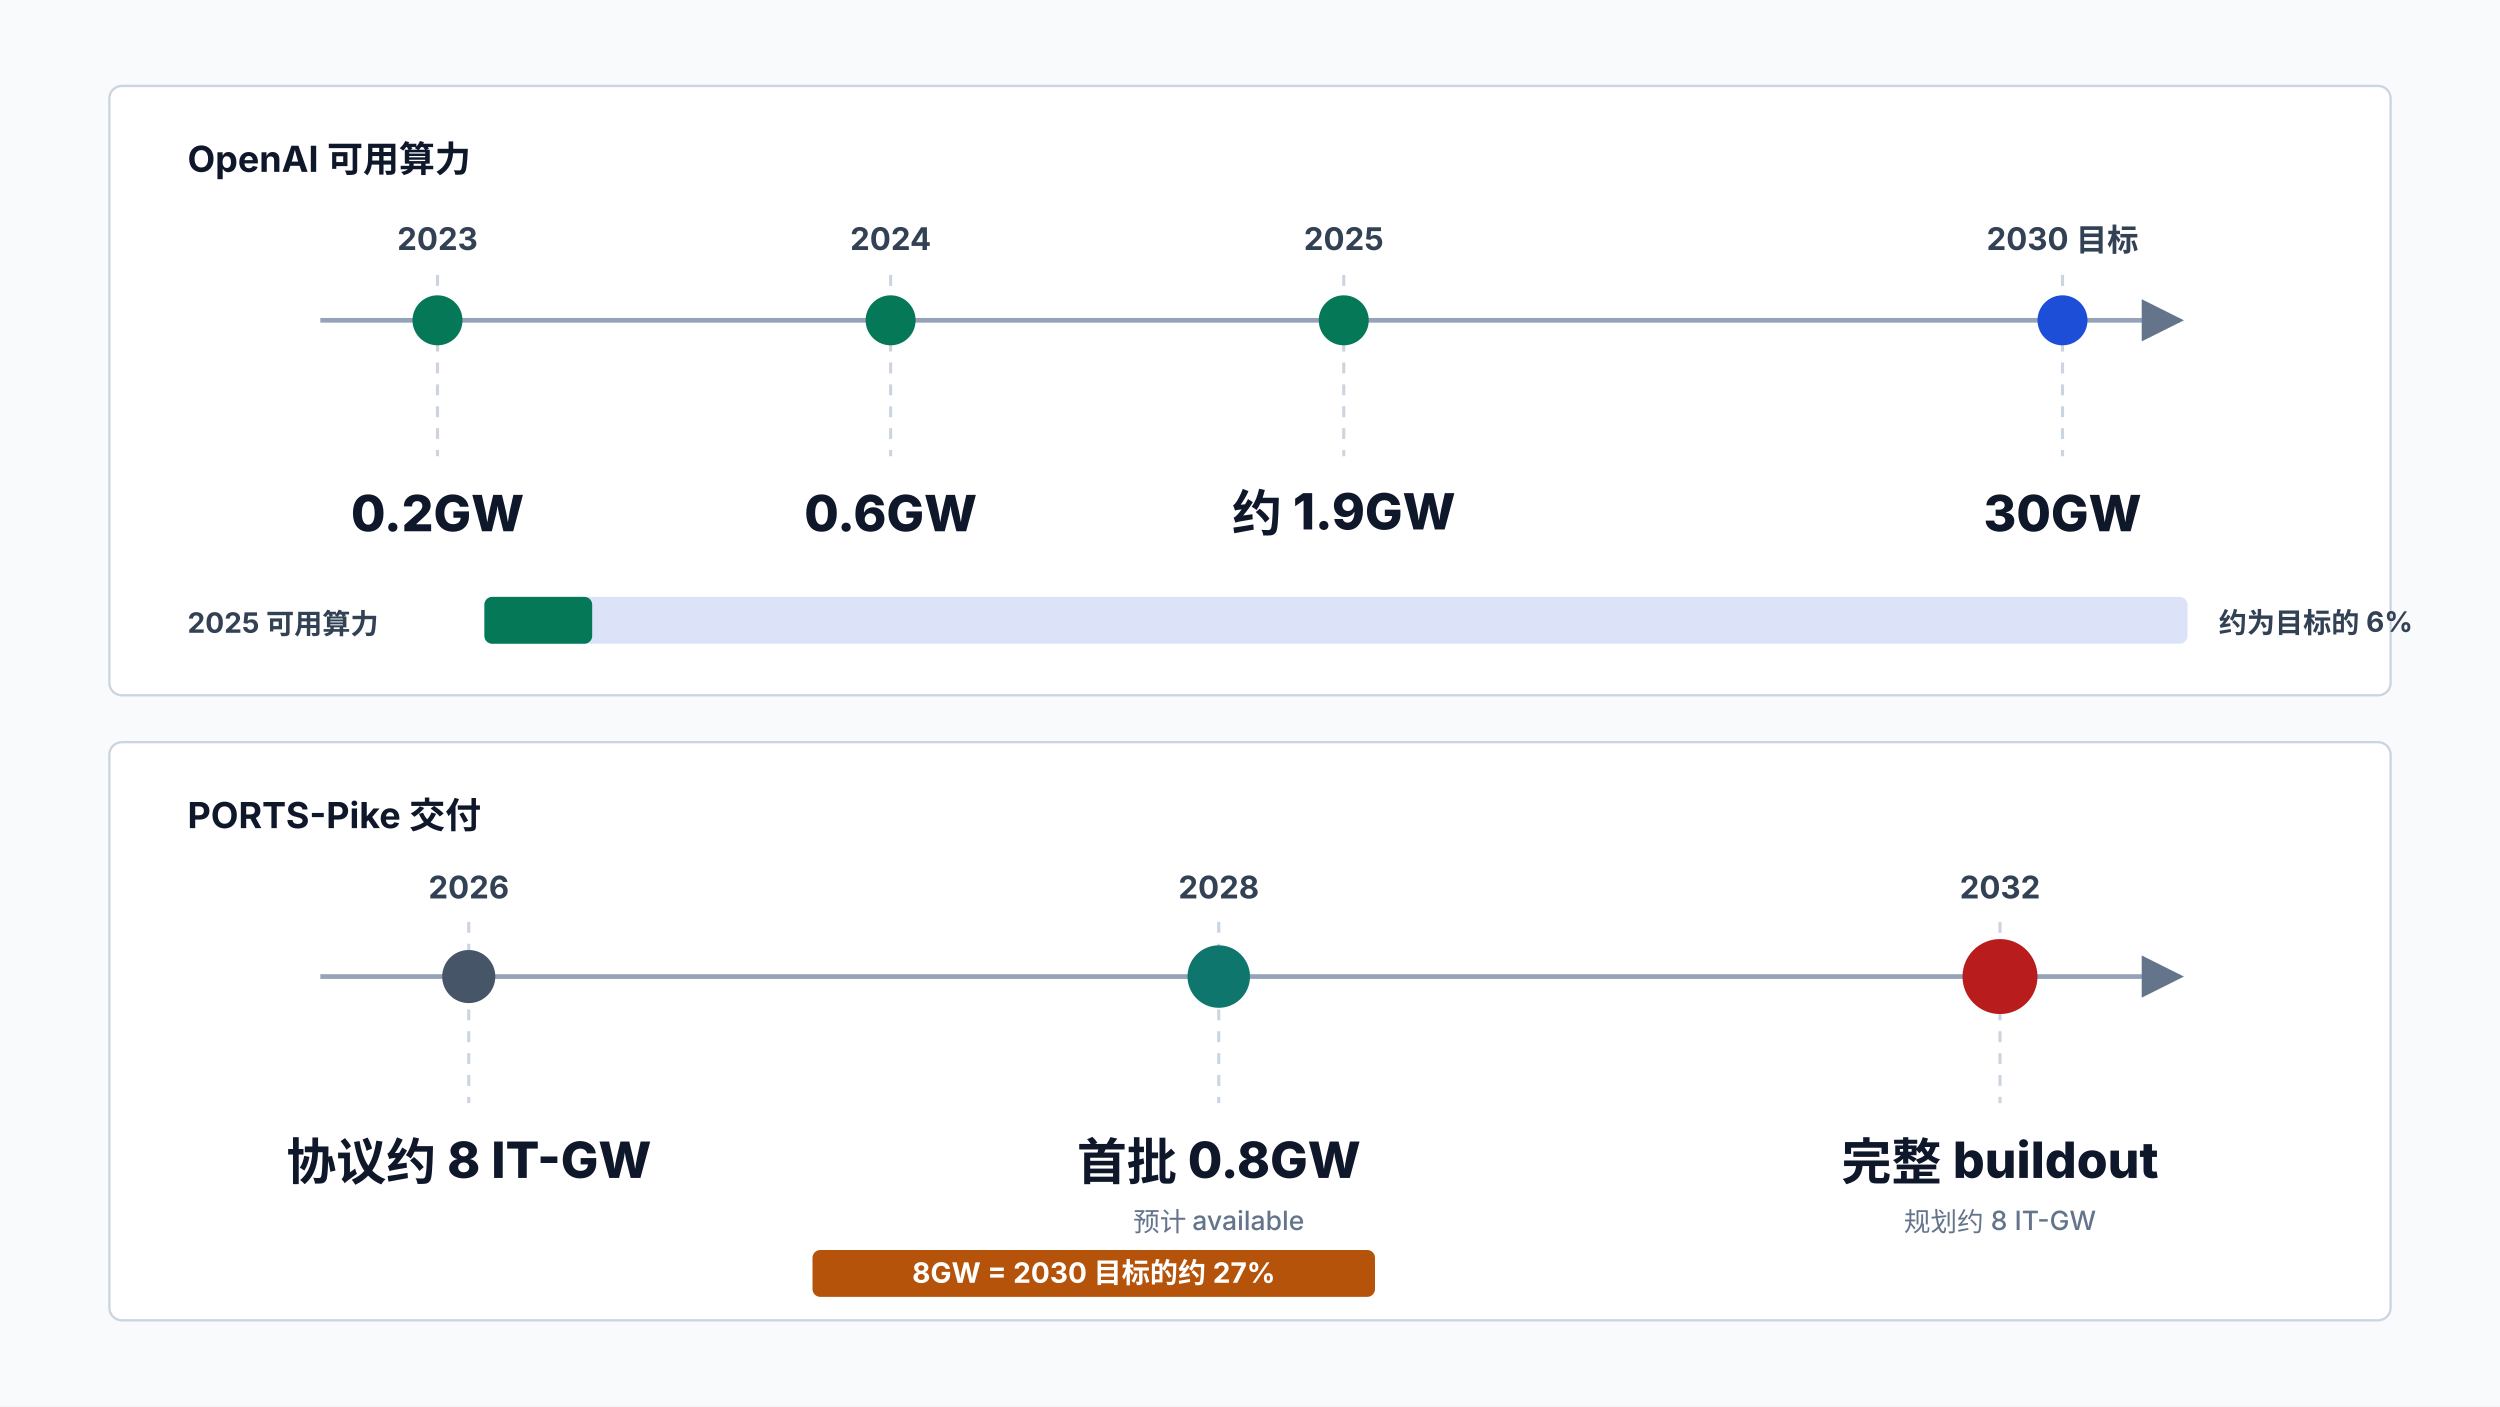
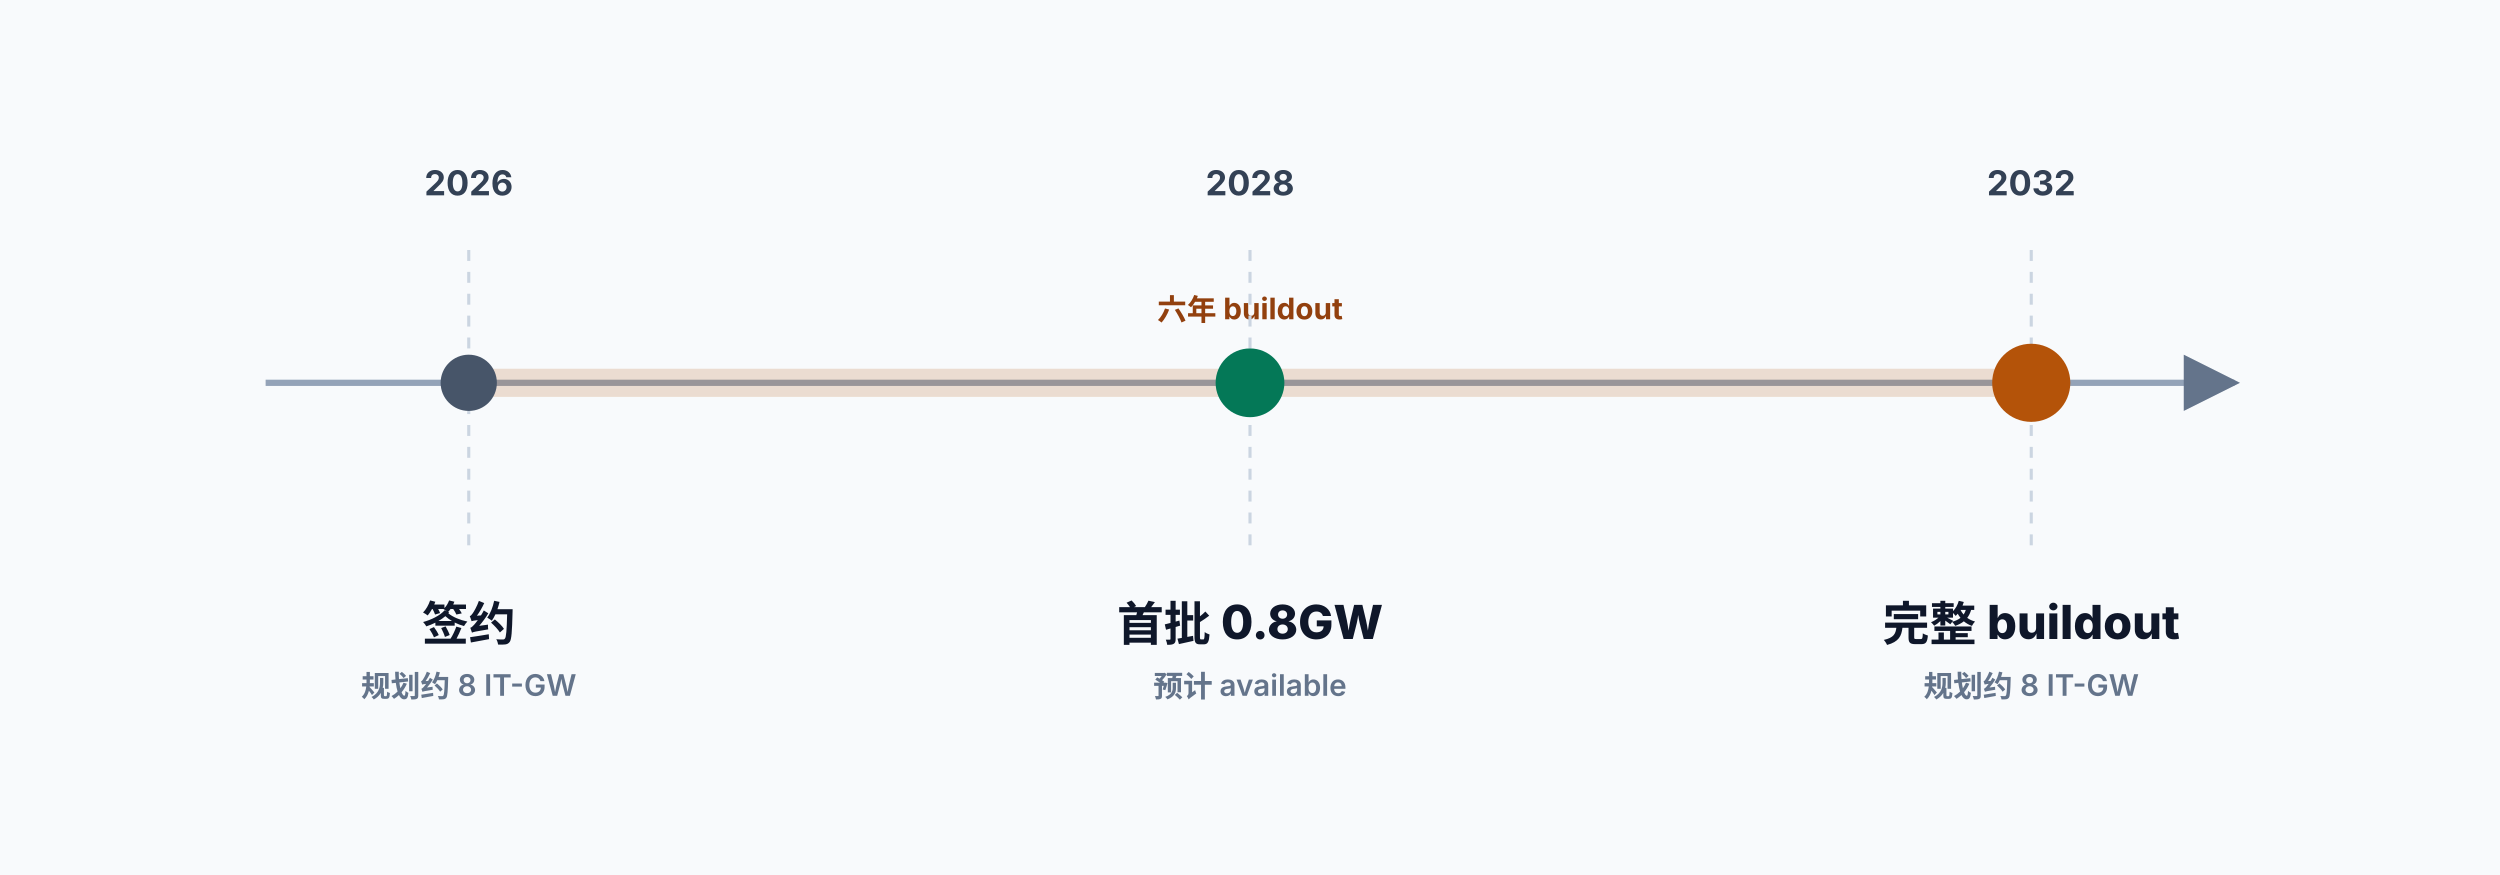
- <svg xmlns="http://www.w3.org/2000/svg" width="1600" height="900" viewBox="0 0 1600 900" role="img" aria-labelledby="title desc">
+ <svg xmlns="http://www.w3.org/2000/svg" width="1600" height="560" viewBox="0 0 1600 560" role="img" aria-labelledby="title desc">
  <defs>
    <style>
-       .bg{fill:#f8fafc}.panel{fill:#fff;stroke:#cbd5e1;stroke-width:1.5}.line{stroke:#94a3b8;stroke-width:3}.guide{stroke:#cbd5e1;stroke-width:2;stroke-dasharray:7 7}
-       .label{font:700 23px -apple-system,BlinkMacSystemFont,"Segoe UI",sans-serif;fill:#0f172a}.year{font:700 20px -apple-system,BlinkMacSystemFont,"Segoe UI",sans-serif;fill:#334155;text-anchor:middle}
-       .value{font:800 32px -apple-system,BlinkMacSystemFont,"Segoe UI",sans-serif;fill:#0f172a;text-anchor:middle}.note{font:500 17px -apple-system,BlinkMacSystemFont,"Segoe UI",sans-serif;fill:#64748b;text-anchor:middle}
-       .ratio{font:700 18px -apple-system,BlinkMacSystemFont,"Segoe UI",sans-serif;fill:#334155}.inside{font:700 18px -apple-system,BlinkMacSystemFont,"Segoe UI",sans-serif;fill:#fff;text-anchor:middle}
-       .available{fill:#047857}.target{fill:#1d4ed8}.ports{fill:#b45309}.agreement{fill:#475569}.first{fill:#0f766e}.complete{fill:#b91c1c}
+       .bg{fill:#f8fafc}.line{stroke:#94a3b8;stroke-width:4}.buildout{stroke:#b45309;stroke-width:18;stroke-linecap:round}.guide{stroke:#cbd5e1;stroke-width:2;stroke-dasharray:7 7}.year{font:700 22px -apple-system,BlinkMacSystemFont,"Segoe UI",sans-serif;fill:#334155;text-anchor:middle}.value{font:800 30px -apple-system,BlinkMacSystemFont,"Segoe UI",sans-serif;fill:#0f172a;text-anchor:middle}.note{font:600 19px -apple-system,BlinkMacSystemFont,"Segoe UI",sans-serif;fill:#64748b;text-anchor:middle}.duration{font:700 19px -apple-system,BlinkMacSystemFont,"Segoe UI",sans-serif;fill:#92400e;text-anchor:middle}.agreement{fill:#475569}.first{fill:#047857}.complete{fill:#b45309}
    </style>
    <marker id="arrow" viewBox="0 0 10 10" refX="9" refY="5" markerWidth="9" markerHeight="9" orient="auto">
      <path d="M0 0L10 5L0 10Z" fill="#64748b" />
    </marker>
  </defs>
-   <rect class="bg" width="1600" height="900" />
-   <rect class="panel" x="70" y="55" width="1460" height="390" rx="8" />
-   <text class="label" x="120" y="110">OpenAI 可用算力</text>
-   <path class="line" d="M205 205H1395" marker-end="url(#arrow)" />
-   <line class="guide" x1="280" y1="176" x2="280" y2="292" />
-   <circle class="available" cx="280" cy="205" r="16" />
-   <text class="year" x="280" y="160">2023</text>
-   <text class="value" x="280" y="340">0.2GW</text>
-   <line class="guide" x1="570" y1="176" x2="570" y2="292" />
-   <circle class="available" cx="570" cy="205" r="16" />
-   <text class="year" x="570" y="160">2024</text>
-   <text class="value" x="570" y="340">0.6GW</text>
-   <line class="guide" x1="860" y1="176" x2="860" y2="292" />
-   <circle class="available" cx="860" cy="205" r="16" />
-   <text class="year" x="860" y="160">2025</text>
-   <text class="value" x="860" y="340">约 1.9GW</text>
-   <line class="guide" x1="1320" y1="176" x2="1320" y2="292" />
-   <circle class="target" cx="1320" cy="205" r="16" />
-   <text class="year" x="1320" y="160">2030 目标</text>
-   <text class="value" x="1320" y="340">30GW</text>
-   <text class="ratio" x="120" y="405">2025 可用算力</text>
-   <rect class="target" x="310" y="382" width="1090" height="30" rx="5" opacity="0.16" />
-   <rect class="available" x="310" y="382" width="69" height="30" rx="5" />
-   <text class="ratio" x="1420" y="405">约为目标的 6%</text>
-   <rect class="panel" x="70" y="475" width="1460" height="370" rx="8" />
-   <text class="label" x="120" y="530">PORTS-Pike 交付</text>
-   <path class="line" d="M205 625H1395" marker-end="url(#arrow)" />
-   <line class="guide" x1="300" y1="590" x2="300" y2="706" />
-   <circle class="agreement" cx="300" cy="625" r="17" />
-   <text class="year" x="300" y="575">2026</text>
-   <text class="value" x="300" y="755">协议约 8 IT-GW</text>
-   <line class="guide" x1="780" y1="590" x2="780" y2="706" />
-   <circle class="first" cx="780" cy="625" r="20" />
-   <text class="year" x="780" y="575">2028</text>
-   <text class="value" x="780" y="755">首批 0.8GW</text>
-   <text class="note" x="780" y="788">预计 available</text>
-   <line class="guide" x1="1280" y1="590" x2="1280" y2="706" />
-   <circle class="complete" cx="1280" cy="625" r="24" />
-   <text class="year" x="1280" y="575">2032</text>
-   <text class="value" x="1280" y="755">完整 buildout</text>
-   <text class="note" x="1280" y="788">规划约 8 IT-GW</text>
-   <rect class="ports" x="520" y="800" width="360" height="30" rx="5" />
-   <text class="inside" x="700" y="821">8GW = 2030 目标的约 27%</text>
+   <rect class="bg" width="1600" height="560" />
+   <path class="line" d="M170 245H1430" marker-end="url(#arrow)" />
+   <path class="buildout" d="M300 245H1300" opacity="0.18" />
+   <text class="duration" x="800" y="205">六年 buildout</text>
+   <line class="guide" x1="300" y1="160" x2="300" y2="355" />
+   <circle class="agreement" cx="300" cy="245" r="18" />
+   <text class="year" x="300" y="125">2026</text>
+   <text class="value" x="300" y="410">签约</text>
+   <text class="note" x="300" y="446">规划约 8 IT-GW</text>
+   <line class="guide" x1="800" y1="160" x2="800" y2="355" />
+   <circle class="first" cx="800" cy="245" r="22" />
+   <text class="year" x="800" y="125">2028</text>
+   <text class="value" x="800" y="410">首批 0.8GW</text>
+   <text class="note" x="800" y="446">预计 available</text>
+   <line class="guide" x1="1300" y1="160" x2="1300" y2="355" />
+   <circle class="complete" cx="1300" cy="245" r="25" />
+   <text class="year" x="1300" y="125">2032</text>
+   <text class="value" x="1300" y="410">完整 buildout</text>
+   <text class="note" x="1300" y="446">规划约 8 IT-GW</text>
</svg>
